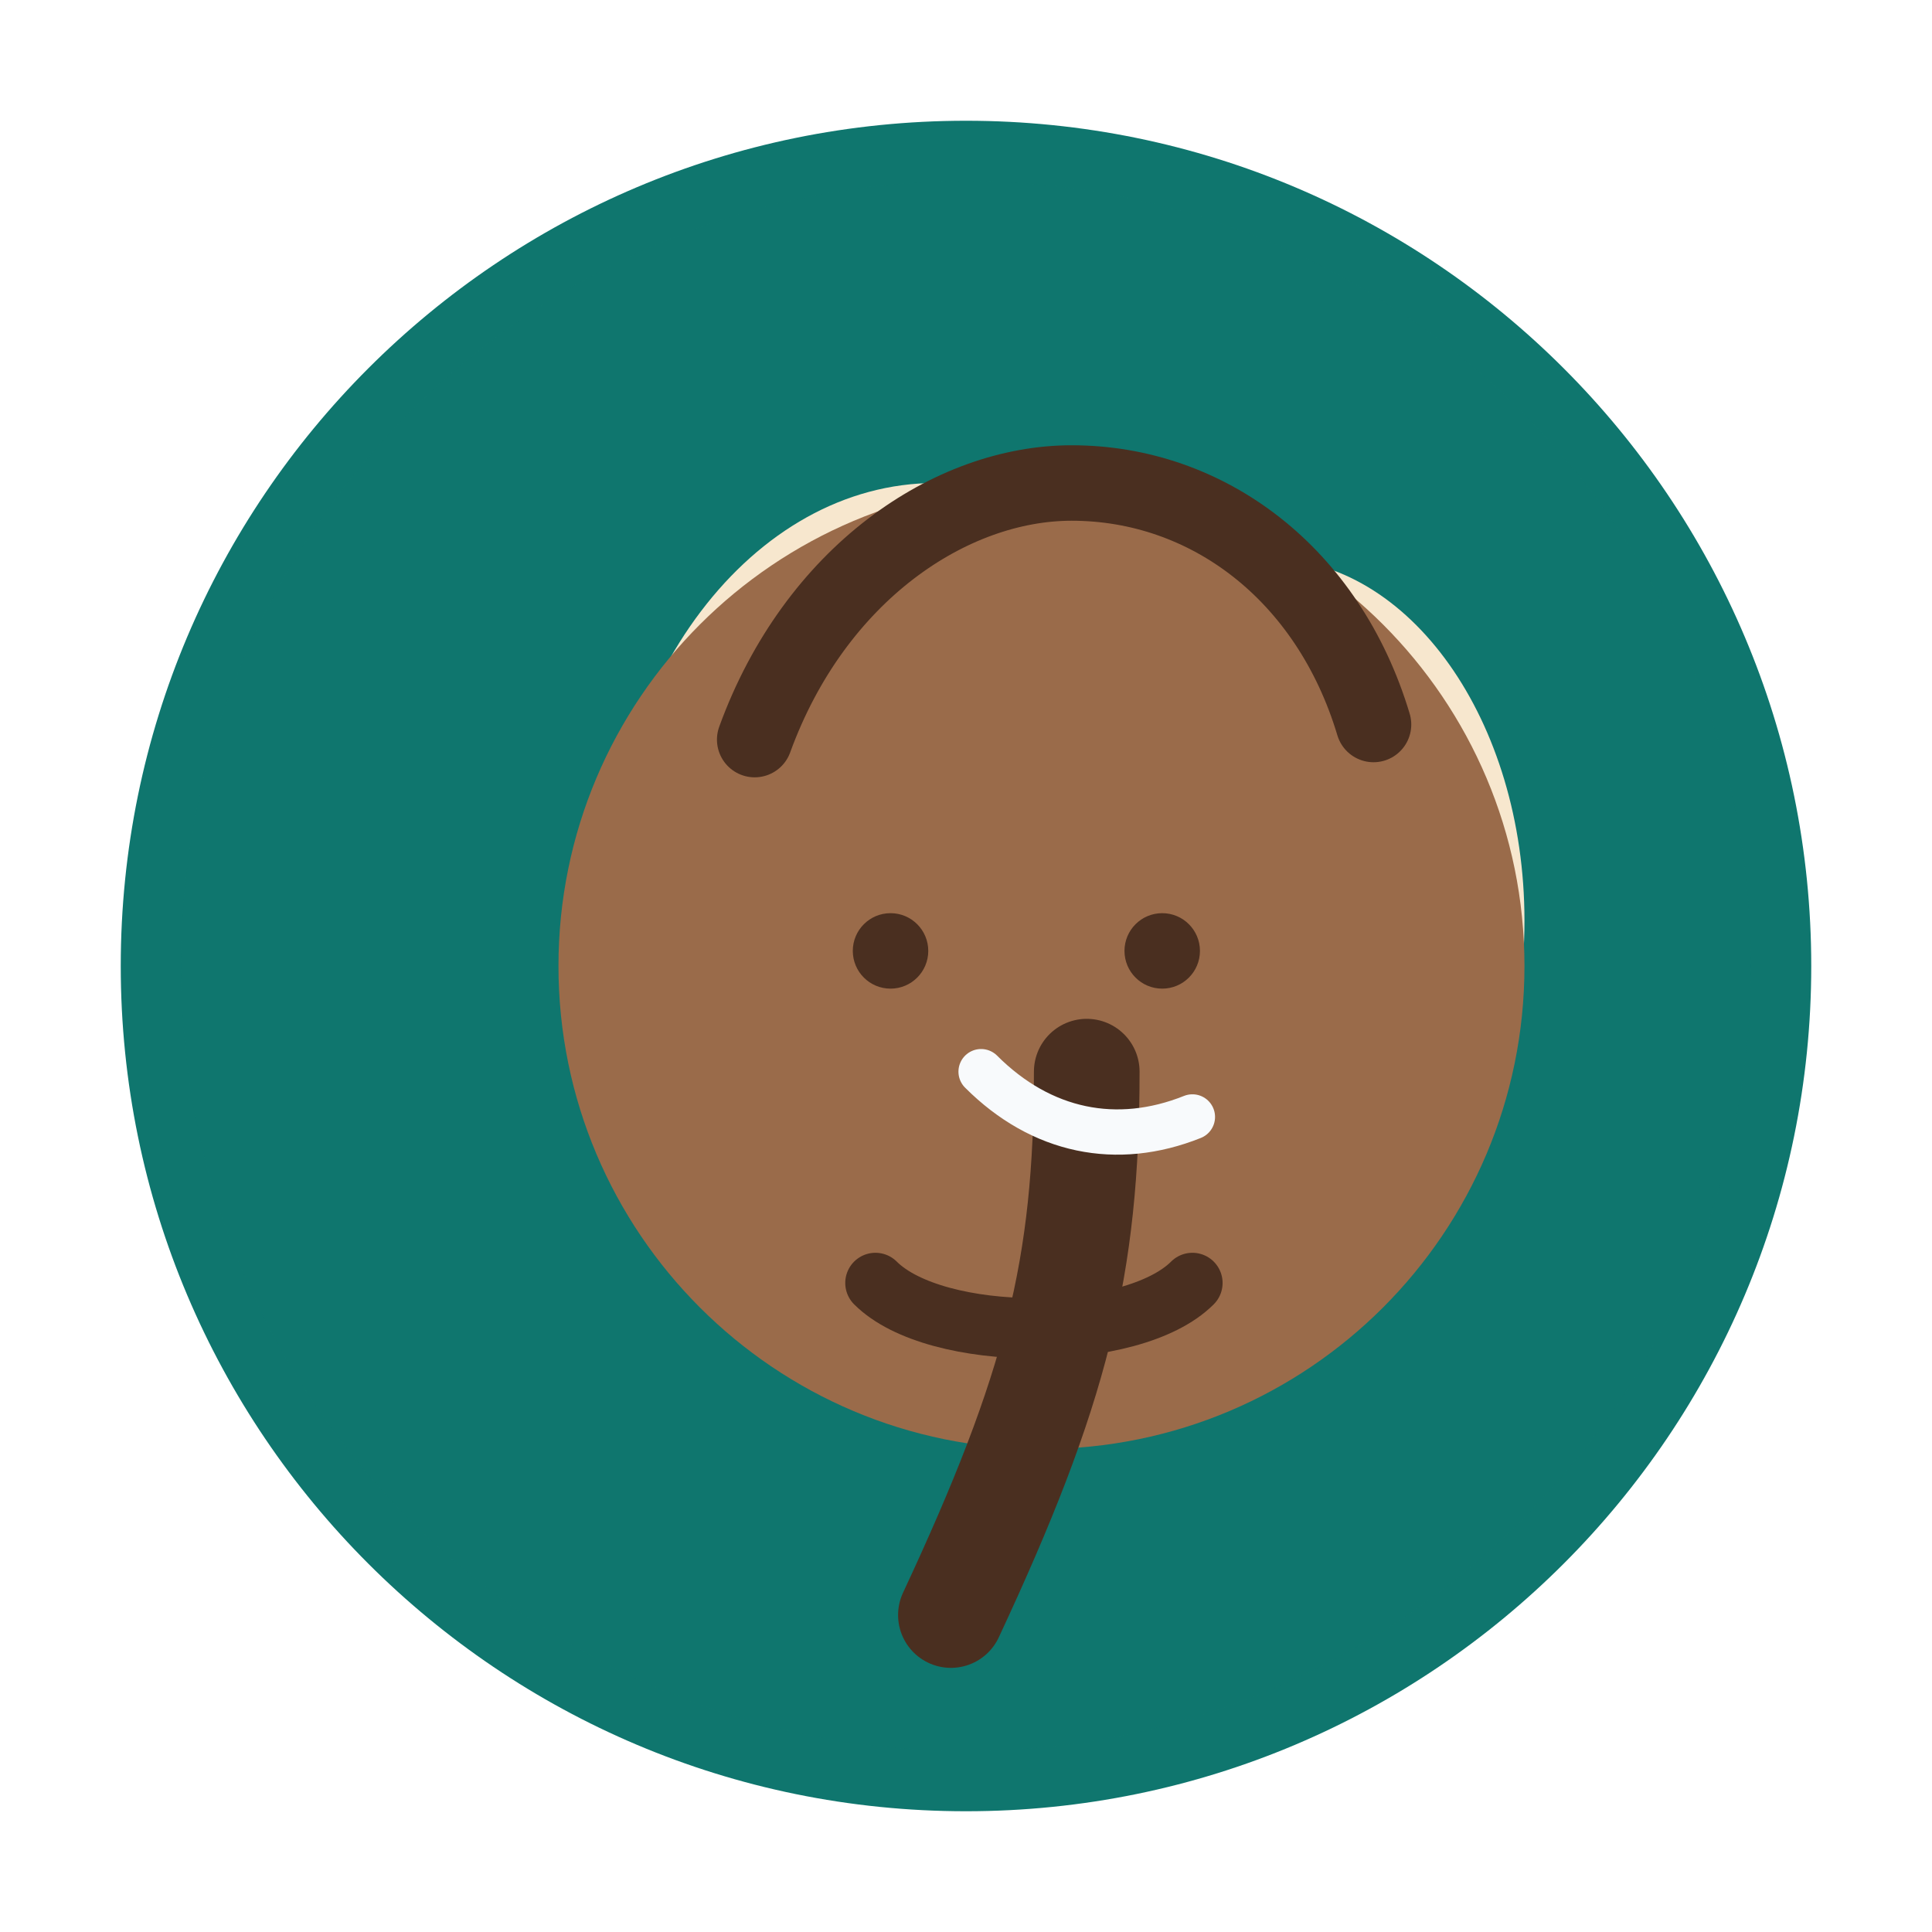
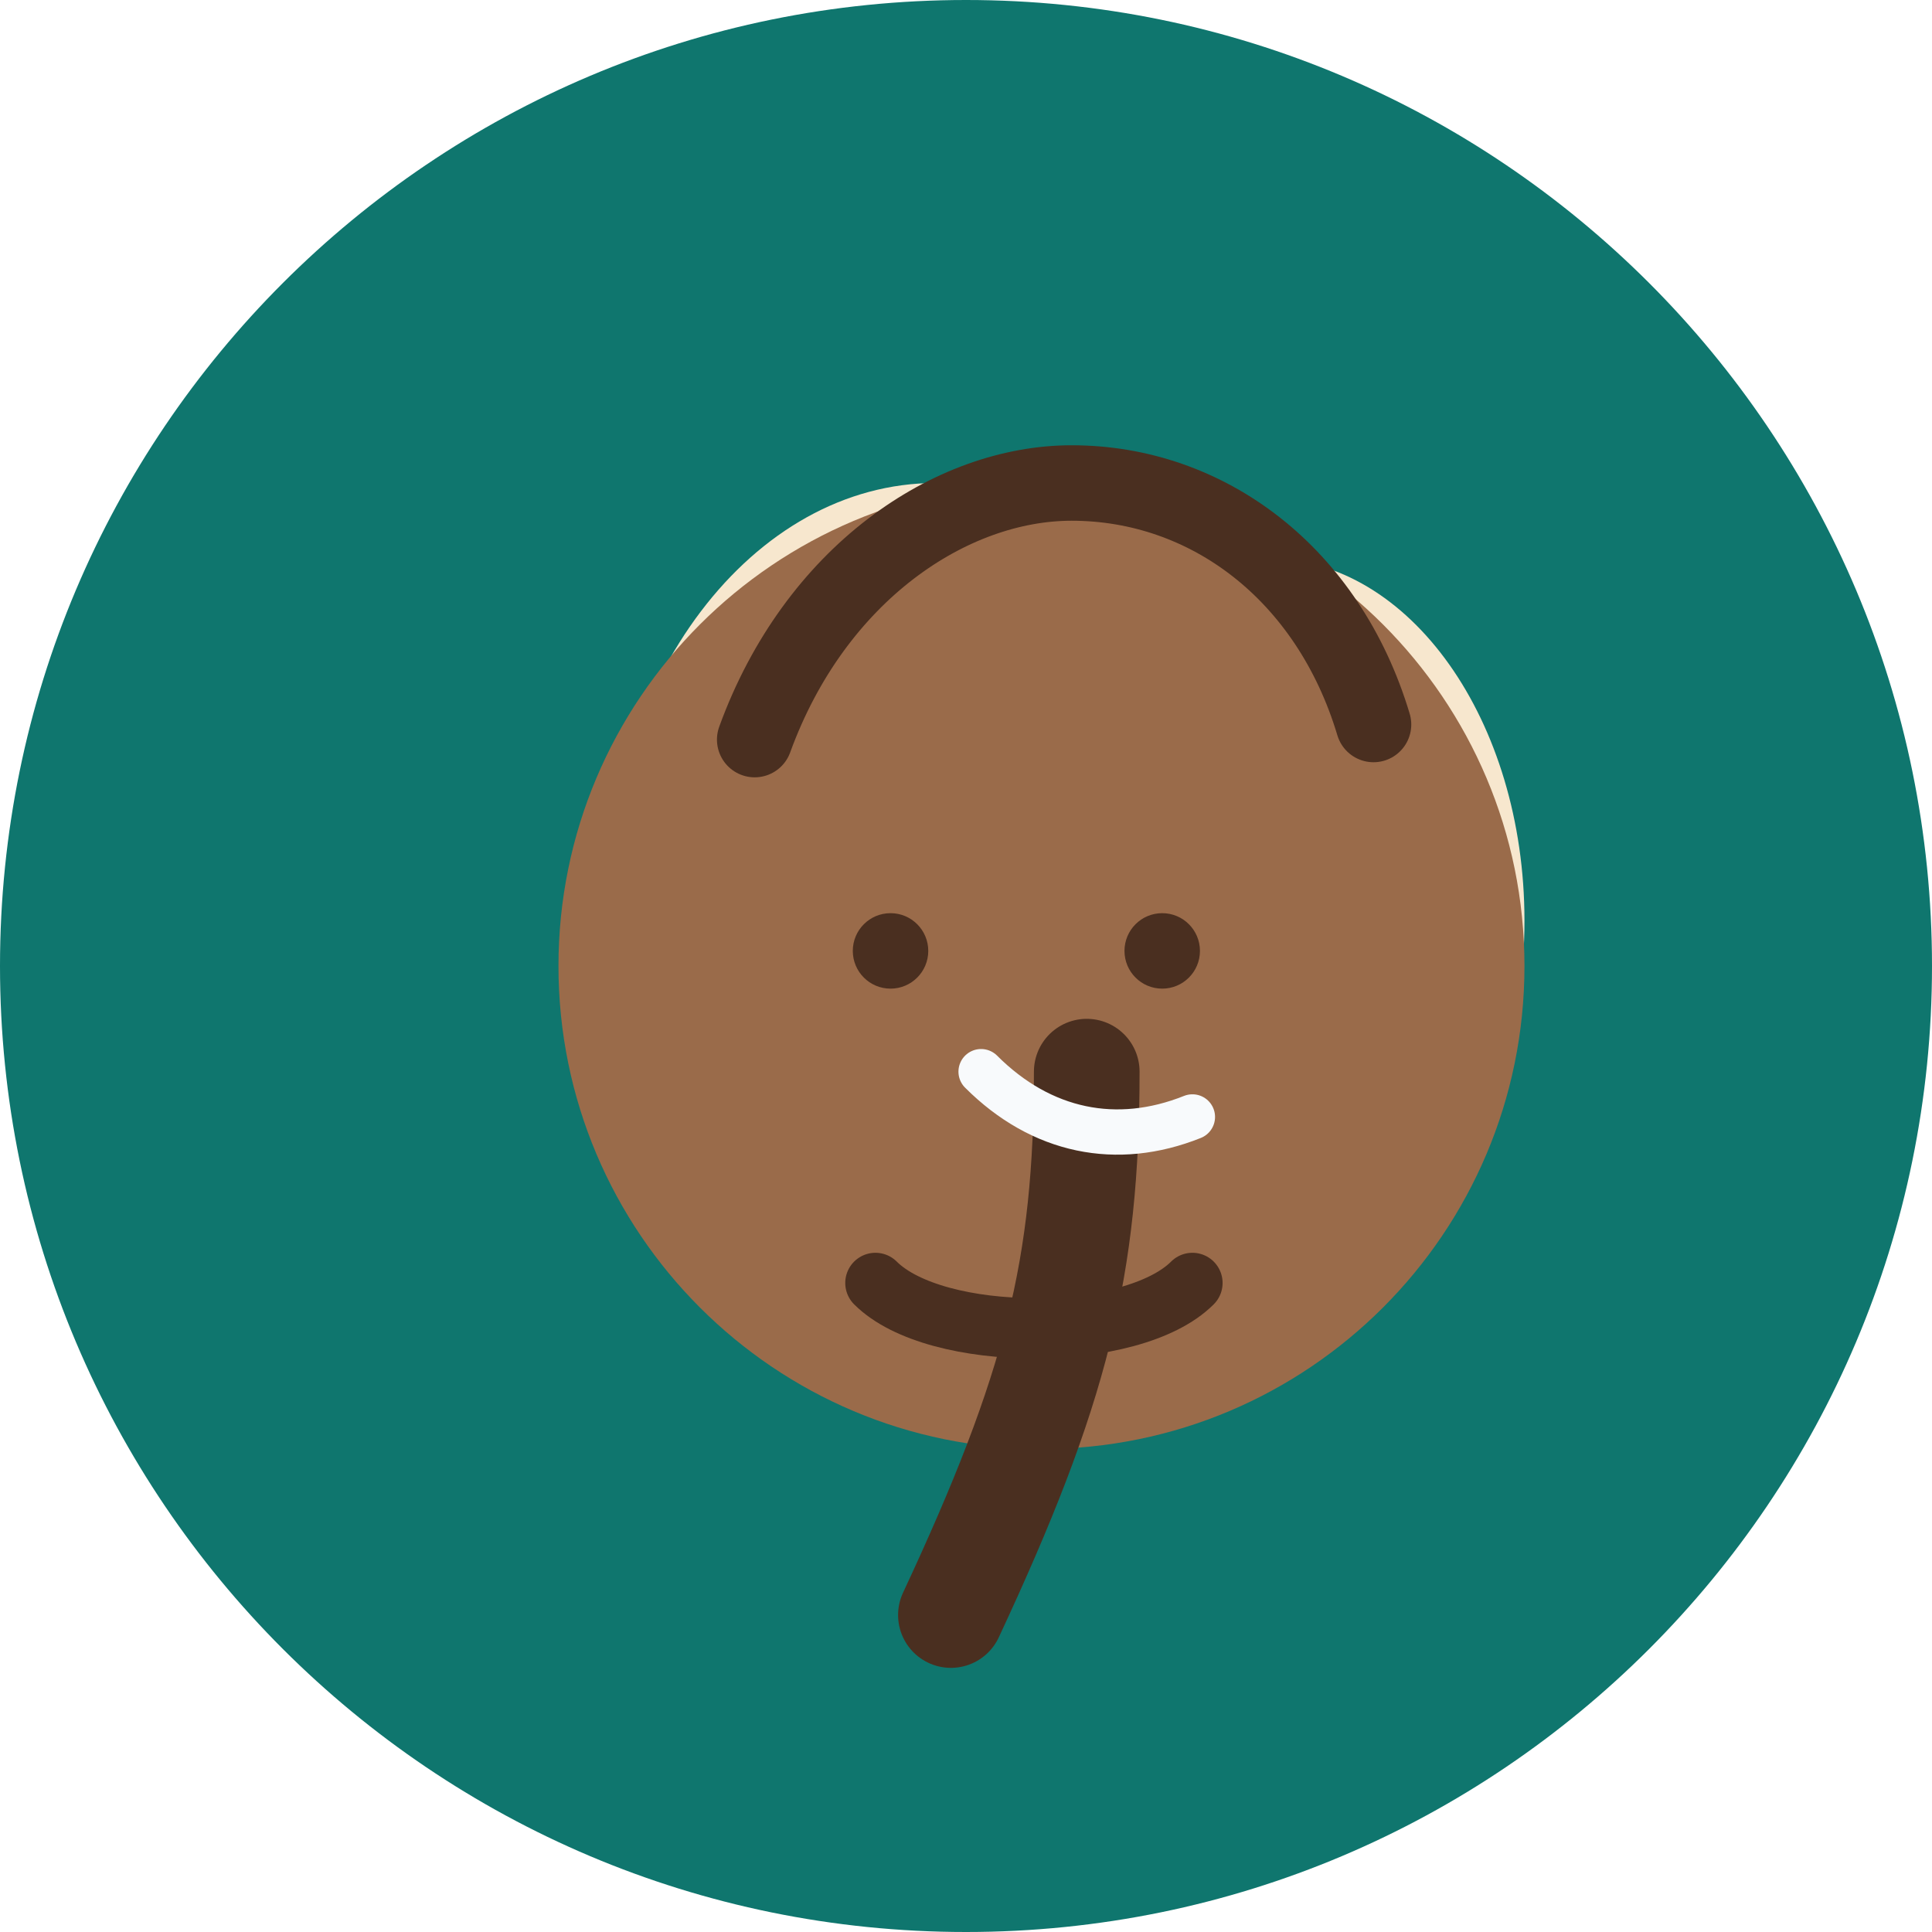
<svg xmlns="http://www.w3.org/2000/svg" viewBox="0 0 256 256" fill="none">
-   <circle cx="128" cy="128" r="112" fill="#0f766e" />
-   <circle cx="128" cy="128" r="104" fill="#0f766e" opacity="0.92" />
+   <circle cx="128" cy="128" r="128" fill="#0f766e" />
  <ellipse cx="124" cy="122" rx="44" ry="58" fill="#f7e7ce" />
  <ellipse cx="168" cy="122" rx="34" ry="48" fill="#f7e7ce" />
  <circle cx="138" cy="128" r="64" fill="#9a6b4a" />
  <path d="M100 98c8-22 26-34 42-34 18 0 34 12 40 32" stroke="#4a2f20" stroke-width="10" stroke-linecap="round" />
  <path d="M144 142c0 26-4 42-18 72" stroke="#4a2f20" stroke-width="14" stroke-linecap="round" />
  <path d="M130 142c8 8 18 10 28 6" stroke="#f8fafc" stroke-width="6" stroke-linecap="round" />
  <circle cx="118" cy="126" r="5" fill="#4a2f20" />
  <circle cx="154" cy="126" r="5" fill="#4a2f20" />
  <path d="M116 170c8 8 34 8 42 0" stroke="#4a2f20" stroke-width="8" stroke-linecap="round" />
</svg>
